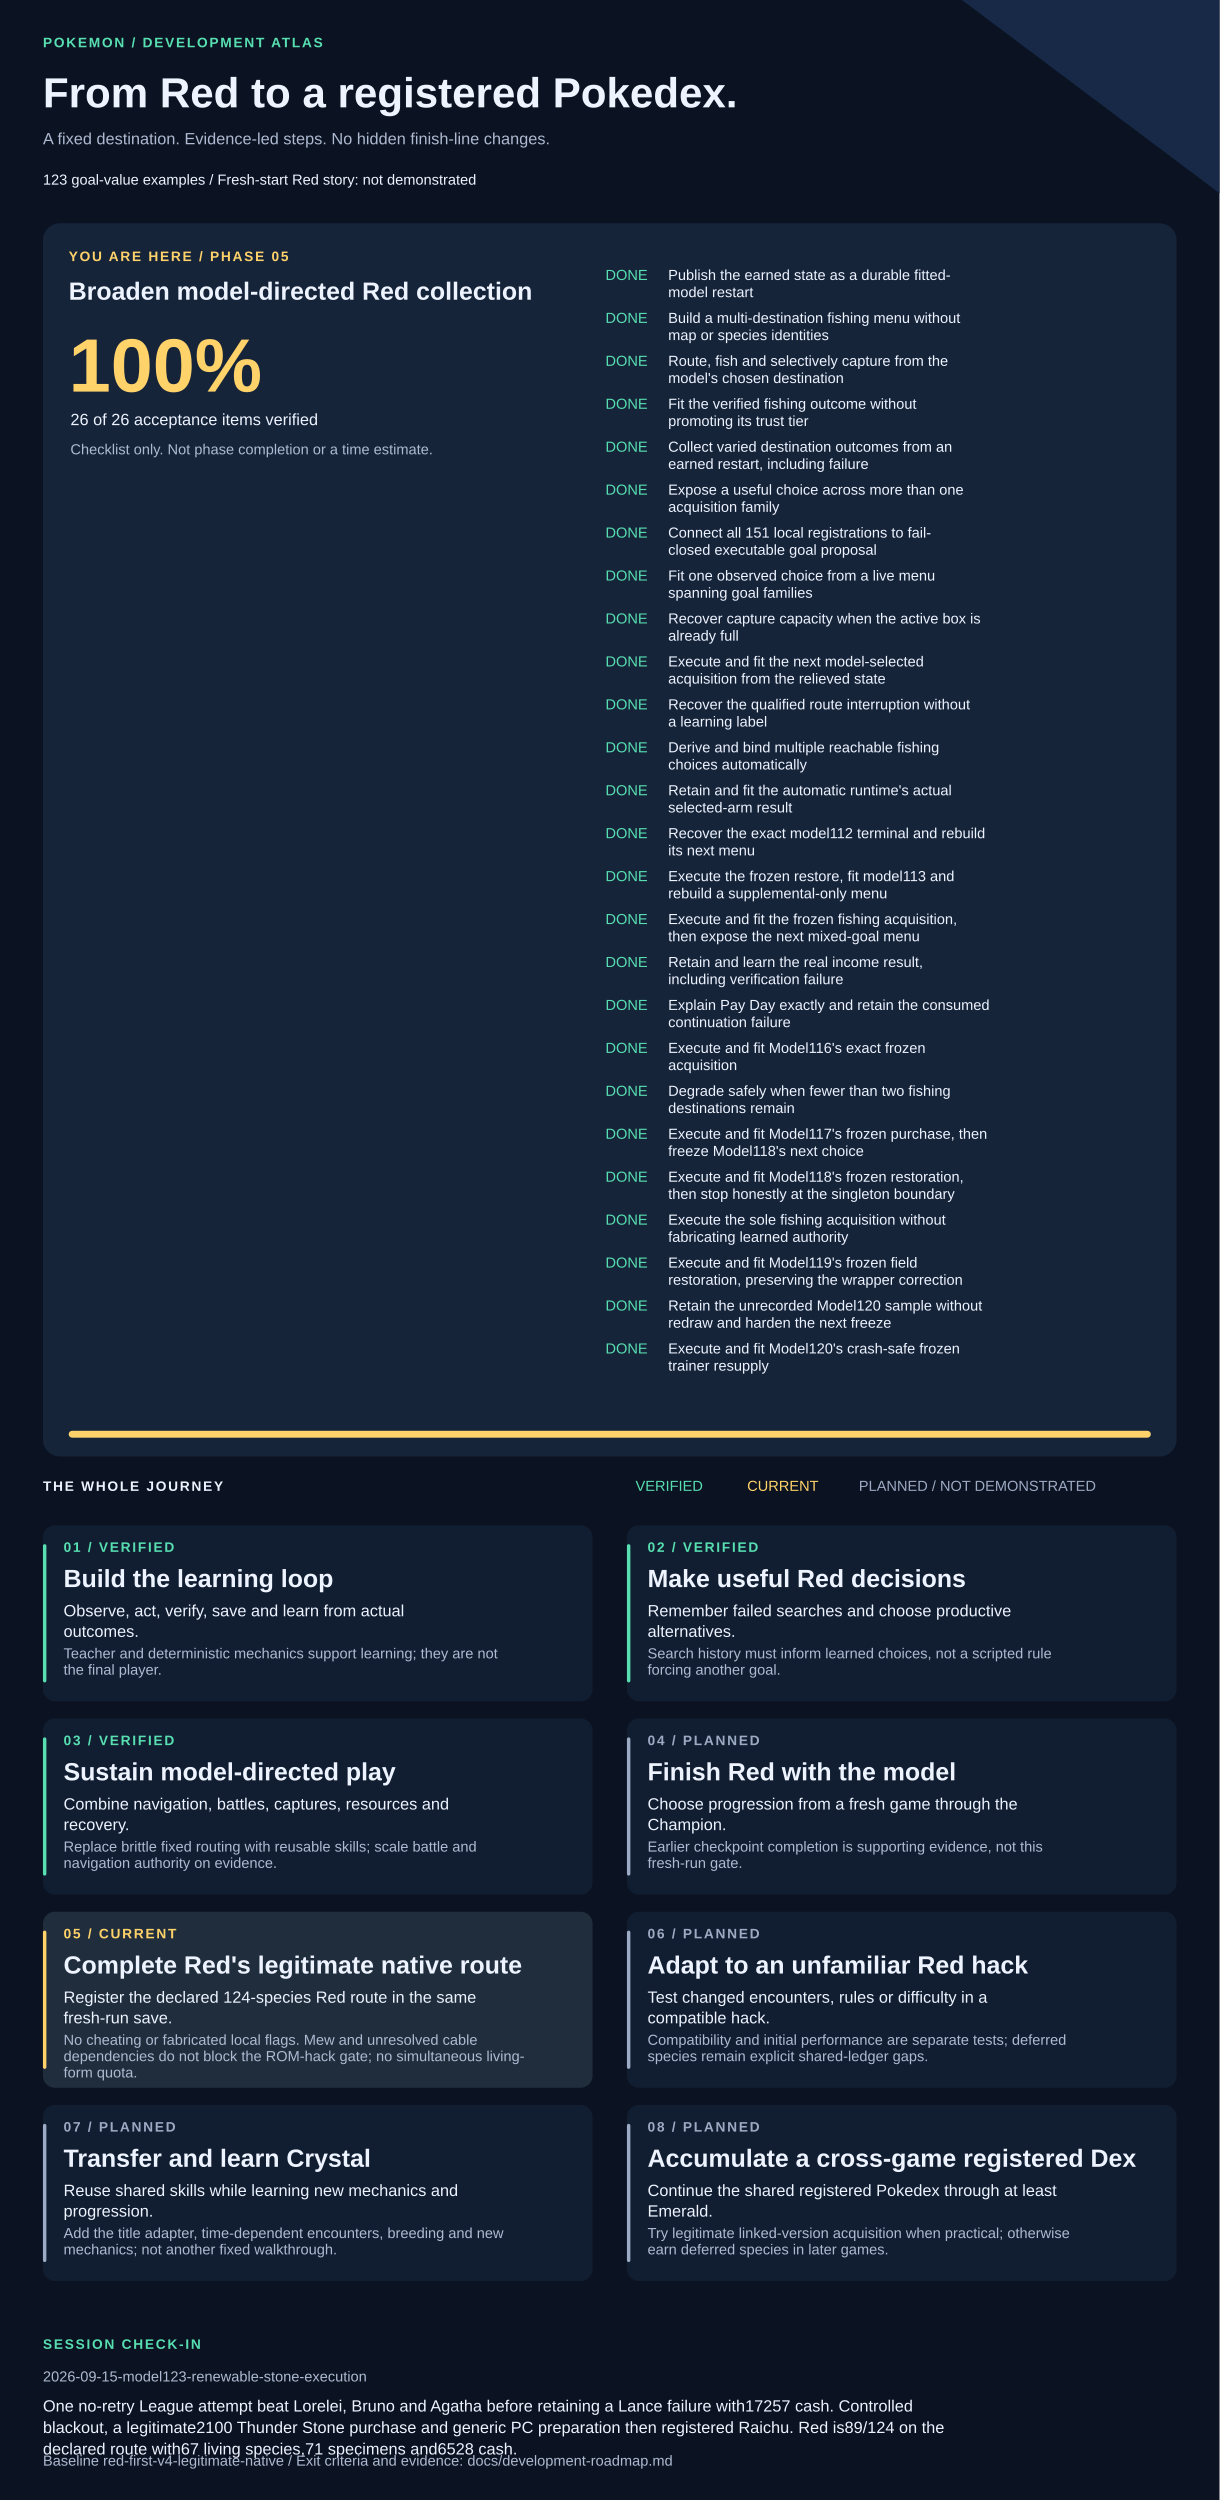
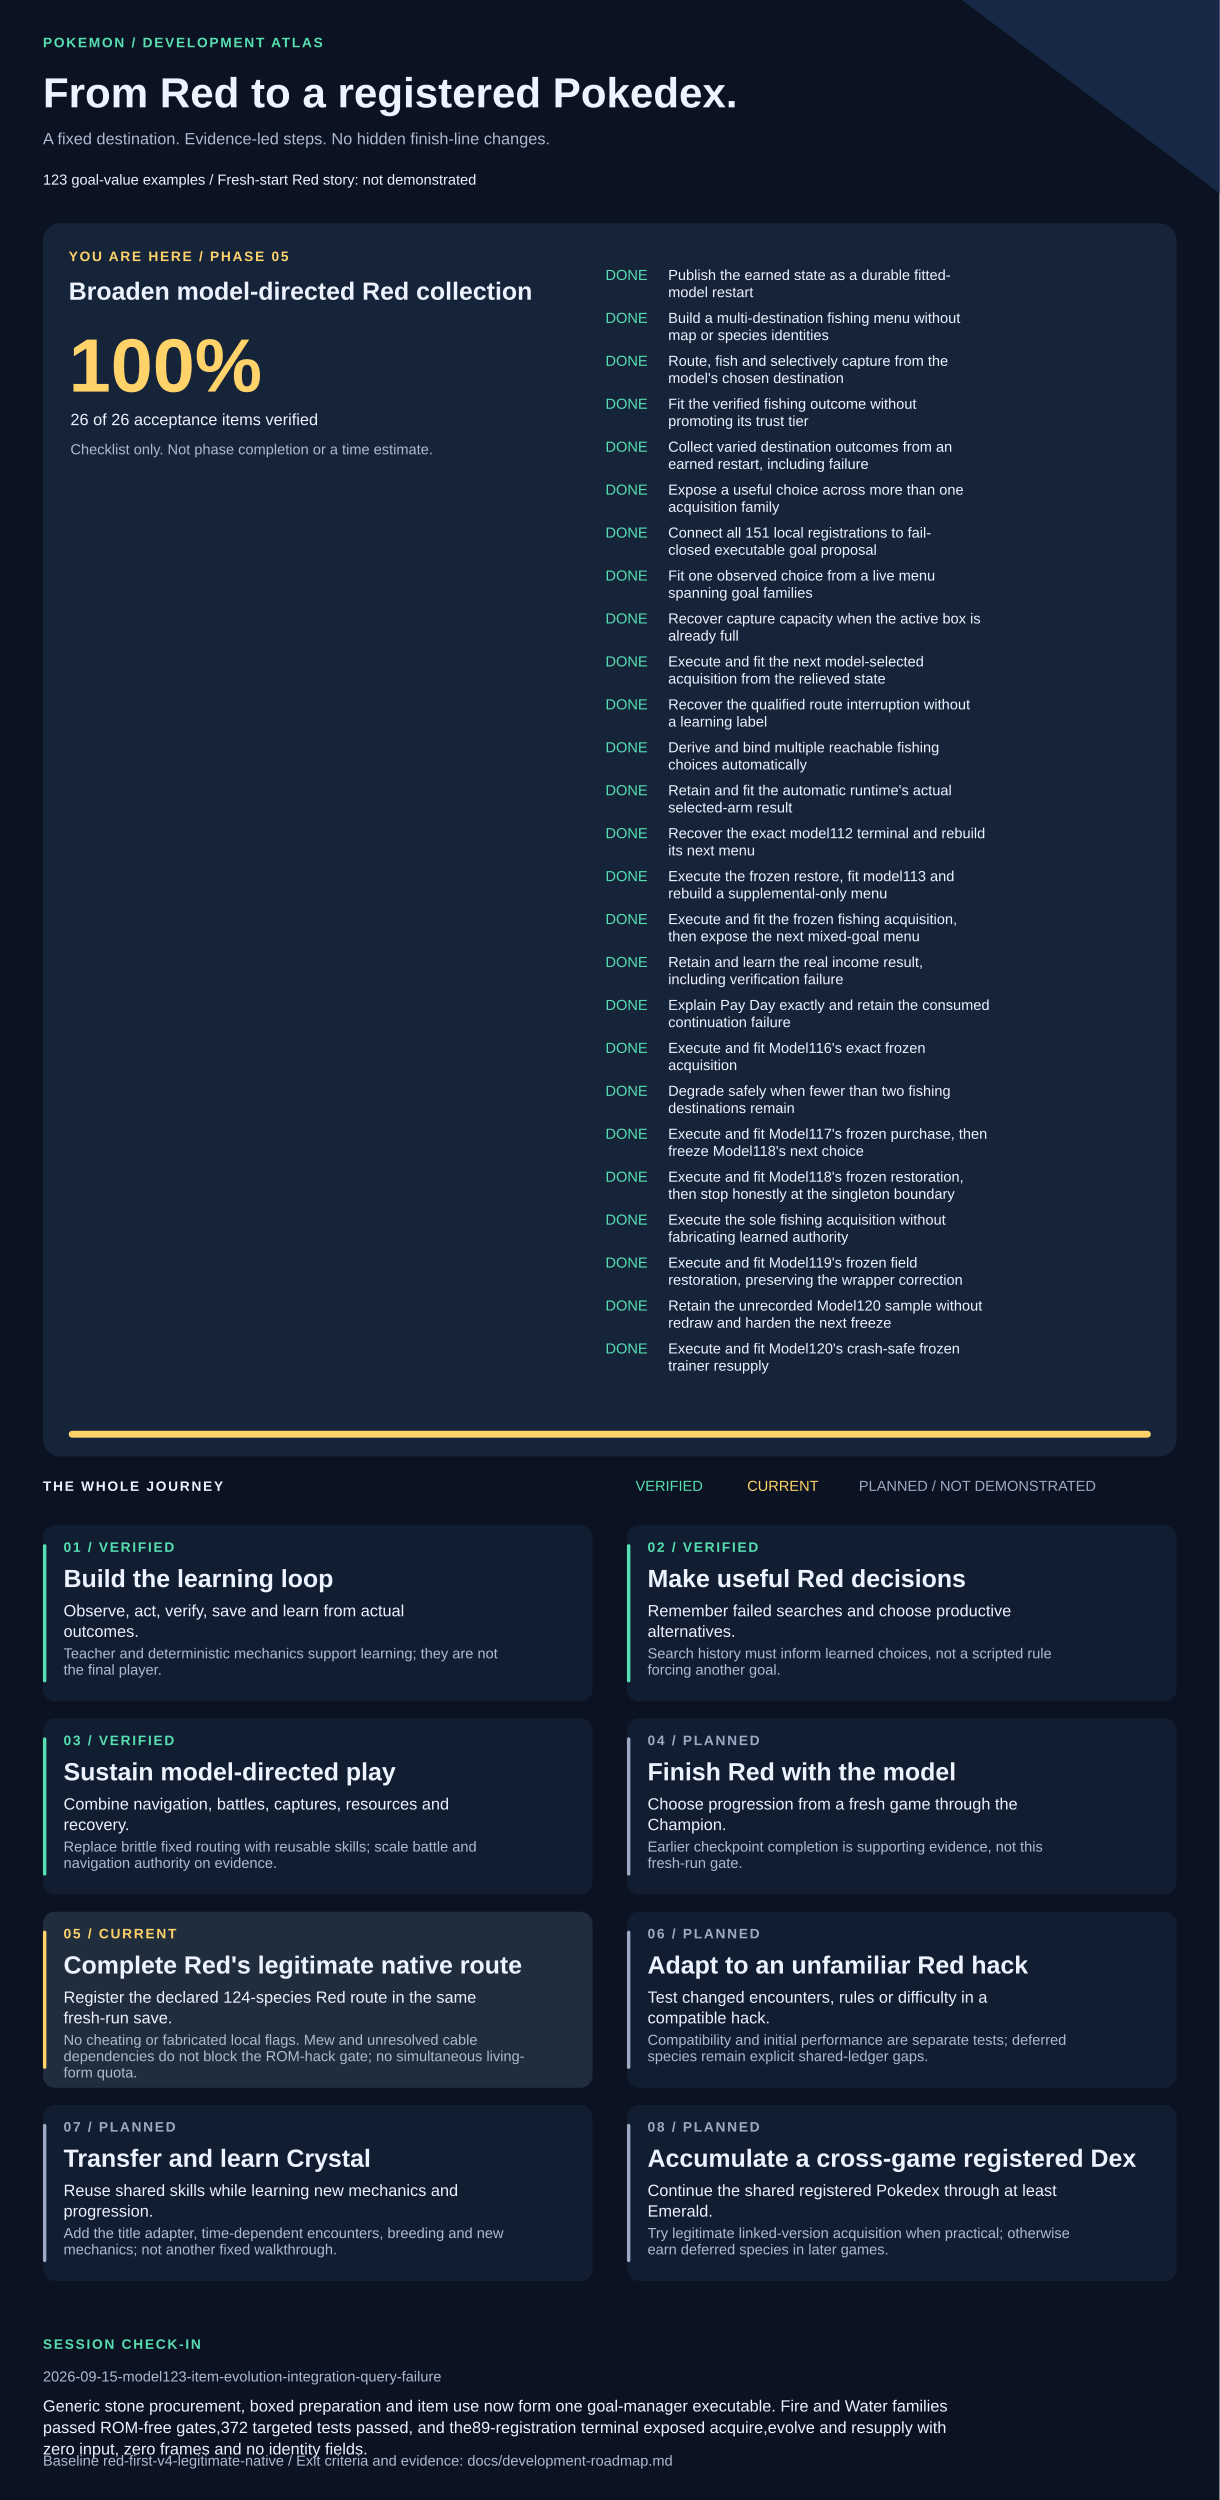
<svg xmlns="http://www.w3.org/2000/svg" width="1420" height="2911" viewBox="0 0 1420 2911" role="img" aria-labelledby="title description">
  <style>text{font-family:Arial,Helvetica,sans-serif;fill:#edf3ff}.muted{fill:#adbad1}.eyebrow{font-size:16px;letter-spacing:2px;font-weight:bold}.heading{font-size:29px;font-weight:bold}.body{font-size:19px}.small{font-size:17px}</style>
  <rect width="1420" height="2911" fill="#0b1221" />
  <path d="M1120 0H1420V225Z" fill="#172947" />
  <text x="50" y="55" class="eyebrow" style="fill:#57dfb1">POKEMON / DEVELOPMENT ATLAS</text>
  <text x="50" y="125" style="font-size:49px;font-weight:bold">From Red to a registered Pokedex.</text>
  <text x="50" y="168" class="body muted">A fixed destination. Evidence-led steps. No hidden finish-line changes.</text>
  <text x="50" y="215" class="small">123 goal-value examples  /  Fresh-start Red story: not demonstrated</text>
  <rect x="50" y="260" width="1320" height="1436" rx="20" fill="#16243a" />
  <text x="80" y="304" class="eyebrow" style="fill:#ffd36a">YOU ARE HERE / PHASE 05</text>
  <text x="80" y="349" class="heading">Broaden model-directed Red collection</text>
  <text x="80" y="456" style="font-size:88px;font-weight:bold;fill:#ffd36a">100%</text>
  <text x="82" y="495" class="body">26 of 26 acceptance items verified</text>
  <text x="82" y="529" class="small muted">Checklist only. Not phase completion or a time estimate.</text>
  <text x="705" y="326" class="small" style="fill:#57dfb1">DONE</text>
  <text x="778" y="326" class="small">Publish the earned state as a durable fitted-</text>
  <text x="778" y="346" class="small">model restart</text>
  <text x="705" y="376" class="small" style="fill:#57dfb1">DONE</text>
  <text x="778" y="376" class="small">Build a multi-destination fishing menu without</text>
  <text x="778" y="396" class="small">map or species identities</text>
  <text x="705" y="426" class="small" style="fill:#57dfb1">DONE</text>
  <text x="778" y="426" class="small">Route, fish and selectively capture from the</text>
  <text x="778" y="446" class="small">model's chosen destination</text>
  <text x="705" y="476" class="small" style="fill:#57dfb1">DONE</text>
  <text x="778" y="476" class="small">Fit the verified fishing outcome without</text>
  <text x="778" y="496" class="small">promoting its trust tier</text>
  <text x="705" y="526" class="small" style="fill:#57dfb1">DONE</text>
  <text x="778" y="526" class="small">Collect varied destination outcomes from an</text>
  <text x="778" y="546" class="small">earned restart, including failure</text>
  <text x="705" y="576" class="small" style="fill:#57dfb1">DONE</text>
  <text x="778" y="576" class="small">Expose a useful choice across more than one</text>
  <text x="778" y="596" class="small">acquisition family</text>
  <text x="705" y="626" class="small" style="fill:#57dfb1">DONE</text>
  <text x="778" y="626" class="small">Connect all 151 local registrations to fail-</text>
  <text x="778" y="646" class="small">closed executable goal proposal</text>
  <text x="705" y="676" class="small" style="fill:#57dfb1">DONE</text>
  <text x="778" y="676" class="small">Fit one observed choice from a live menu</text>
  <text x="778" y="696" class="small">spanning goal families</text>
  <text x="705" y="726" class="small" style="fill:#57dfb1">DONE</text>
  <text x="778" y="726" class="small">Recover capture capacity when the active box is</text>
  <text x="778" y="746" class="small">already full</text>
  <text x="705" y="776" class="small" style="fill:#57dfb1">DONE</text>
  <text x="778" y="776" class="small">Execute and fit the next model-selected</text>
  <text x="778" y="796" class="small">acquisition from the relieved state</text>
  <text x="705" y="826" class="small" style="fill:#57dfb1">DONE</text>
  <text x="778" y="826" class="small">Recover the qualified route interruption without</text>
  <text x="778" y="846" class="small">a learning label</text>
  <text x="705" y="876" class="small" style="fill:#57dfb1">DONE</text>
  <text x="778" y="876" class="small">Derive and bind multiple reachable fishing</text>
  <text x="778" y="896" class="small">choices automatically</text>
  <text x="705" y="926" class="small" style="fill:#57dfb1">DONE</text>
  <text x="778" y="926" class="small">Retain and fit the automatic runtime's actual</text>
  <text x="778" y="946" class="small">selected-arm result</text>
  <text x="705" y="976" class="small" style="fill:#57dfb1">DONE</text>
  <text x="778" y="976" class="small">Recover the exact model112 terminal and rebuild</text>
  <text x="778" y="996" class="small">its next menu</text>
  <text x="705" y="1026" class="small" style="fill:#57dfb1">DONE</text>
  <text x="778" y="1026" class="small">Execute the frozen restore, fit model113 and</text>
  <text x="778" y="1046" class="small">rebuild a supplemental-only menu</text>
  <text x="705" y="1076" class="small" style="fill:#57dfb1">DONE</text>
  <text x="778" y="1076" class="small">Execute and fit the frozen fishing acquisition,</text>
  <text x="778" y="1096" class="small">then expose the next mixed-goal menu</text>
  <text x="705" y="1126" class="small" style="fill:#57dfb1">DONE</text>
  <text x="778" y="1126" class="small">Retain and learn the real income result,</text>
  <text x="778" y="1146" class="small">including verification failure</text>
  <text x="705" y="1176" class="small" style="fill:#57dfb1">DONE</text>
  <text x="778" y="1176" class="small">Explain Pay Day exactly and retain the consumed</text>
  <text x="778" y="1196" class="small">continuation failure</text>
  <text x="705" y="1226" class="small" style="fill:#57dfb1">DONE</text>
  <text x="778" y="1226" class="small">Execute and fit Model116's exact frozen</text>
  <text x="778" y="1246" class="small">acquisition</text>
  <text x="705" y="1276" class="small" style="fill:#57dfb1">DONE</text>
  <text x="778" y="1276" class="small">Degrade safely when fewer than two fishing</text>
  <text x="778" y="1296" class="small">destinations remain</text>
  <text x="705" y="1326" class="small" style="fill:#57dfb1">DONE</text>
  <text x="778" y="1326" class="small">Execute and fit Model117's frozen purchase, then</text>
  <text x="778" y="1346" class="small">freeze Model118's next choice</text>
  <text x="705" y="1376" class="small" style="fill:#57dfb1">DONE</text>
  <text x="778" y="1376" class="small">Execute and fit Model118's frozen restoration,</text>
  <text x="778" y="1396" class="small">then stop honestly at the singleton boundary</text>
  <text x="705" y="1426" class="small" style="fill:#57dfb1">DONE</text>
  <text x="778" y="1426" class="small">Execute the sole fishing acquisition without</text>
  <text x="778" y="1446" class="small">fabricating learned authority</text>
  <text x="705" y="1476" class="small" style="fill:#57dfb1">DONE</text>
  <text x="778" y="1476" class="small">Execute and fit Model119's frozen field</text>
  <text x="778" y="1496" class="small">restoration, preserving the wrapper correction</text>
  <text x="705" y="1526" class="small" style="fill:#57dfb1">DONE</text>
  <text x="778" y="1526" class="small">Retain the unrecorded Model120 sample without</text>
  <text x="778" y="1546" class="small">redraw and harden the next freeze</text>
  <text x="705" y="1576" class="small" style="fill:#57dfb1">DONE</text>
  <text x="778" y="1576" class="small">Execute and fit Model120's crash-safe frozen</text>
  <text x="778" y="1596" class="small">trainer resupply</text>
  <rect x="80" y="1666" width="1260" height="8" rx="4" fill="#293b55" />
  <rect x="80" y="1666" width="1260" height="8" rx="4" fill="#ffd36a" />
  <text x="50" y="1736" class="eyebrow">THE WHOLE JOURNEY</text>
  <text x="740" y="1736" class="small" style="fill:#57dfb1">VERIFIED</text>
  <text x="870" y="1736" class="small" style="fill:#ffd36a">CURRENT</text>
  <text x="1000" y="1736" class="small" style="fill:#9daac4">PLANNED / NOT DEMONSTRATED</text>
  <rect x="50" y="1776" width="640" height="205" rx="14" fill="#111e31" />
  <rect x="50" y="1798" width="4" height="161" rx="2" fill="#57dfb1" />
  <text x="74" y="1807" class="eyebrow" style="fill:#57dfb1">01 / VERIFIED</text>
  <text x="74" y="1848" class="heading">Build the learning loop</text>
  <text x="74" y="1882" class="body">Observe, act, verify, save and learn from actual</text>
  <text x="74" y="1906" class="body">outcomes.</text>
  <text x="74" y="1931" class="small muted">Teacher and deterministic mechanics support learning; they are not</text>
  <text x="74" y="1950" class="small muted">the final player.</text>
  <rect x="730" y="1776" width="640" height="205" rx="14" fill="#111e31" />
  <rect x="730" y="1798" width="4" height="161" rx="2" fill="#57dfb1" />
  <text x="754" y="1807" class="eyebrow" style="fill:#57dfb1">02 / VERIFIED</text>
  <text x="754" y="1848" class="heading">Make useful Red decisions</text>
  <text x="754" y="1882" class="body">Remember failed searches and choose productive</text>
  <text x="754" y="1906" class="body">alternatives.</text>
  <text x="754" y="1931" class="small muted">Search history must inform learned choices, not a scripted rule</text>
  <text x="754" y="1950" class="small muted">forcing another goal.</text>
  <rect x="50" y="2001" width="640" height="205" rx="14" fill="#111e31" />
  <rect x="50" y="2023" width="4" height="161" rx="2" fill="#57dfb1" />
  <text x="74" y="2032" class="eyebrow" style="fill:#57dfb1">03 / VERIFIED</text>
  <text x="74" y="2073" class="heading">Sustain model-directed play</text>
  <text x="74" y="2107" class="body">Combine navigation, battles, captures, resources and</text>
  <text x="74" y="2131" class="body">recovery.</text>
  <text x="74" y="2156" class="small muted">Replace brittle fixed routing with reusable skills; scale battle and</text>
  <text x="74" y="2175" class="small muted">navigation authority on evidence.</text>
  <rect x="730" y="2001" width="640" height="205" rx="14" fill="#111e31" />
  <rect x="730" y="2023" width="4" height="161" rx="2" fill="#9daac4" />
  <text x="754" y="2032" class="eyebrow" style="fill:#9daac4">04 / PLANNED</text>
  <text x="754" y="2073" class="heading">Finish Red with the model</text>
  <text x="754" y="2107" class="body">Choose progression from a fresh game through the</text>
  <text x="754" y="2131" class="body">Champion.</text>
  <text x="754" y="2156" class="small muted">Earlier checkpoint completion is supporting evidence, not this</text>
  <text x="754" y="2175" class="small muted">fresh-run gate.</text>
  <rect x="50" y="2226" width="640" height="205" rx="14" fill="#202d3d" />
  <rect x="50" y="2248" width="4" height="161" rx="2" fill="#ffd36a" />
  <text x="74" y="2257" class="eyebrow" style="fill:#ffd36a">05 / CURRENT</text>
  <text x="74" y="2298" class="heading">Complete Red's legitimate native route</text>
  <text x="74" y="2332" class="body">Register the declared 124-species Red route in the same</text>
  <text x="74" y="2356" class="body">fresh-run save.</text>
  <text x="74" y="2381" class="small muted">No cheating or fabricated local flags. Mew and unresolved cable</text>
  <text x="74" y="2400" class="small muted">dependencies do not block the ROM-hack gate; no simultaneous living-</text>
  <text x="74" y="2419" class="small muted">form quota.</text>
  <rect x="730" y="2226" width="640" height="205" rx="14" fill="#111e31" />
  <rect x="730" y="2248" width="4" height="161" rx="2" fill="#9daac4" />
  <text x="754" y="2257" class="eyebrow" style="fill:#9daac4">06 / PLANNED</text>
  <text x="754" y="2298" class="heading">Adapt to an unfamiliar Red hack</text>
  <text x="754" y="2332" class="body">Test changed encounters, rules or difficulty in a</text>
  <text x="754" y="2356" class="body">compatible hack.</text>
  <text x="754" y="2381" class="small muted">Compatibility and initial performance are separate tests; deferred</text>
  <text x="754" y="2400" class="small muted">species remain explicit shared-ledger gaps.</text>
  <rect x="50" y="2451" width="640" height="205" rx="14" fill="#111e31" />
  <rect x="50" y="2473" width="4" height="161" rx="2" fill="#9daac4" />
  <text x="74" y="2482" class="eyebrow" style="fill:#9daac4">07 / PLANNED</text>
  <text x="74" y="2523" class="heading">Transfer and learn Crystal</text>
  <text x="74" y="2557" class="body">Reuse shared skills while learning new mechanics and</text>
  <text x="74" y="2581" class="body">progression.</text>
  <text x="74" y="2606" class="small muted">Add the title adapter, time-dependent encounters, breeding and new</text>
  <text x="74" y="2625" class="small muted">mechanics; not another fixed walkthrough.</text>
  <rect x="730" y="2451" width="640" height="205" rx="14" fill="#111e31" />
  <rect x="730" y="2473" width="4" height="161" rx="2" fill="#9daac4" />
  <text x="754" y="2482" class="eyebrow" style="fill:#9daac4">08 / PLANNED</text>
  <text x="754" y="2523" class="heading">Accumulate a cross-game registered Dex</text>
  <text x="754" y="2557" class="body">Continue the shared registered Pokedex through at least</text>
  <text x="754" y="2581" class="body">Emerald.</text>
  <text x="754" y="2606" class="small muted">Try legitimate linked-version acquisition when practical; otherwise</text>
  <text x="754" y="2625" class="small muted">earn deferred species in later games.</text>
  <text x="50" y="2735" class="eyebrow" style="fill:#57dfb1">SESSION CHECK-IN</text>
-   <text x="50" y="2773" class="small muted">2026-09-15-model123-renewable-stone-execution</text>
-   <text x="50" y="2808" class="body">One no-retry League attempt beat Lorelei, Bruno and Agatha before retaining a Lance failure with17257 cash. Controlled</text>
-   <text x="50" y="2833" class="body">blackout, a legitimate2100 Thunder Stone purchase and generic PC preparation then registered Raichu. Red is89/124 on the</text>
-   <text x="50" y="2858" class="body">declared route with67 living species,71 specimens and6528 cash.</text>
+   <text x="50" y="2773" class="small muted">2026-09-15-model123-item-evolution-integration-query-failure</text>
+   <text x="50" y="2808" class="body">Generic stone procurement, boxed preparation and item use now form one goal-manager executable. Fire and Water families</text>
+   <text x="50" y="2833" class="body">passed ROM-free gates,372 targeted tests passed, and the89-registration terminal exposed acquire,evolve and resupply with</text>
+   <text x="50" y="2858" class="body">zero input, zero frames and no identity fields.</text>
  <text x="50" y="2871" class="small muted">Baseline red-first-v4-legitimate-native / Exit criteria and evidence: docs/development-roadmap.md</text>
</svg>
